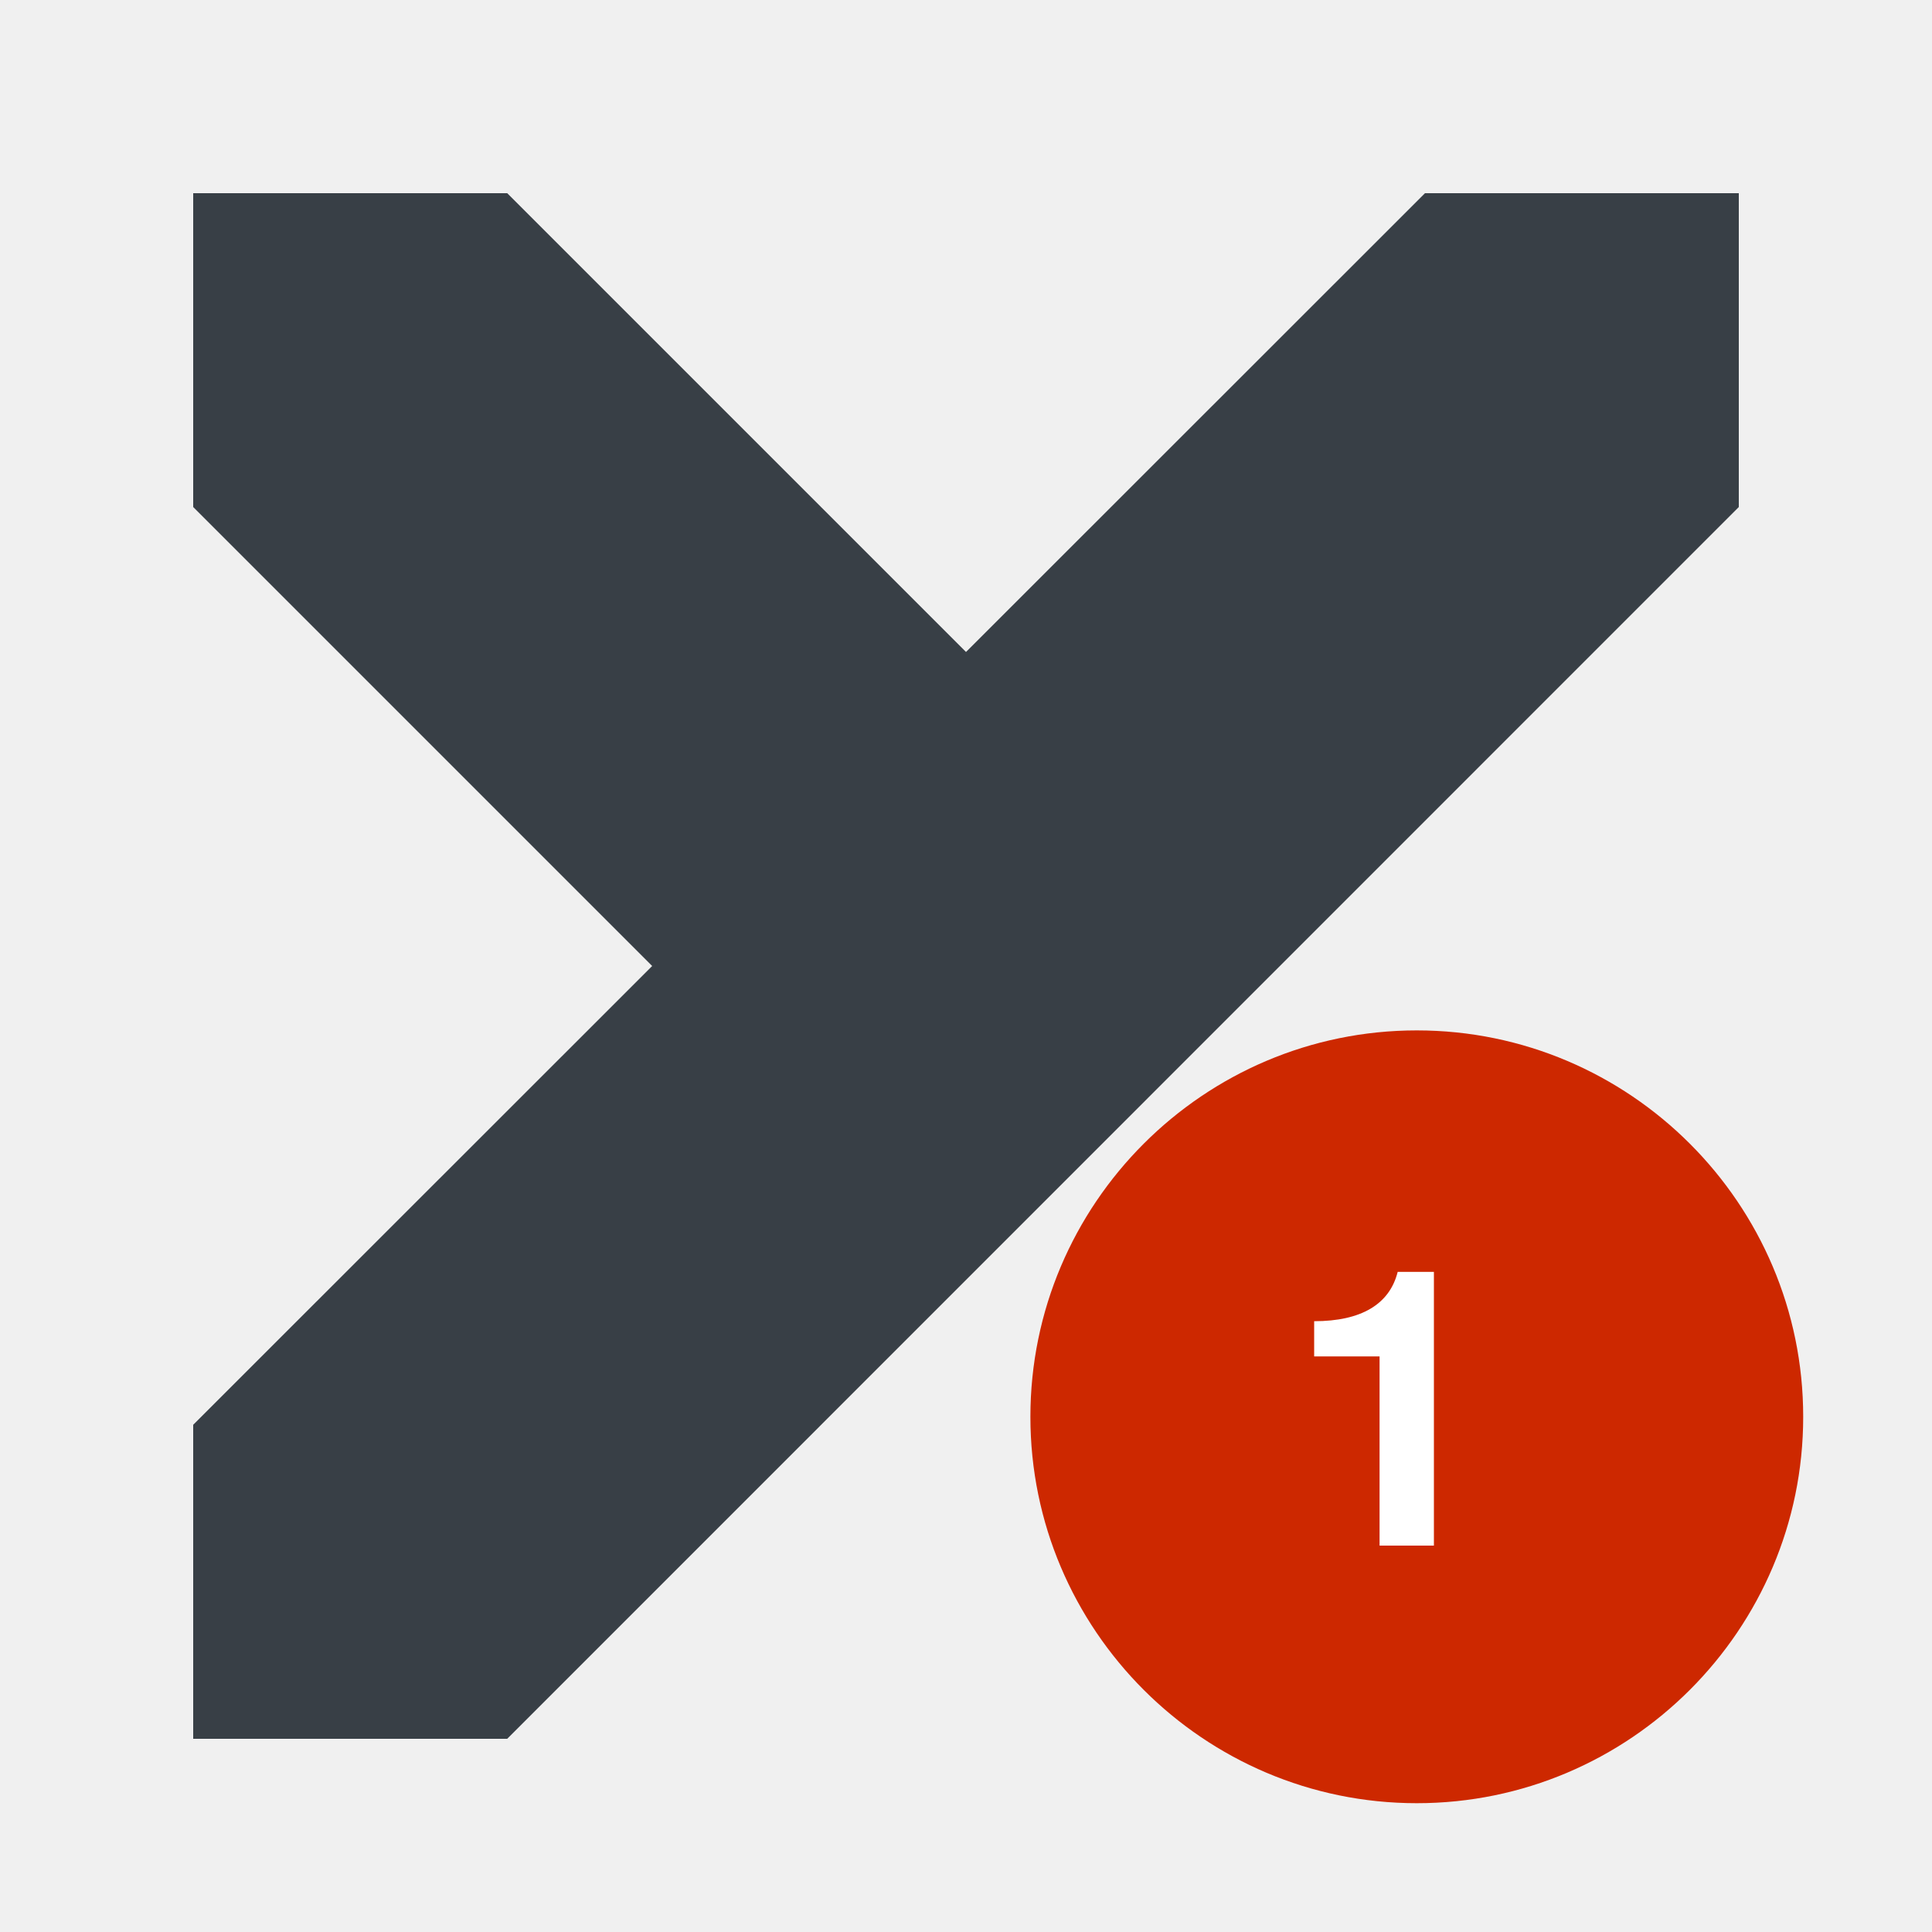
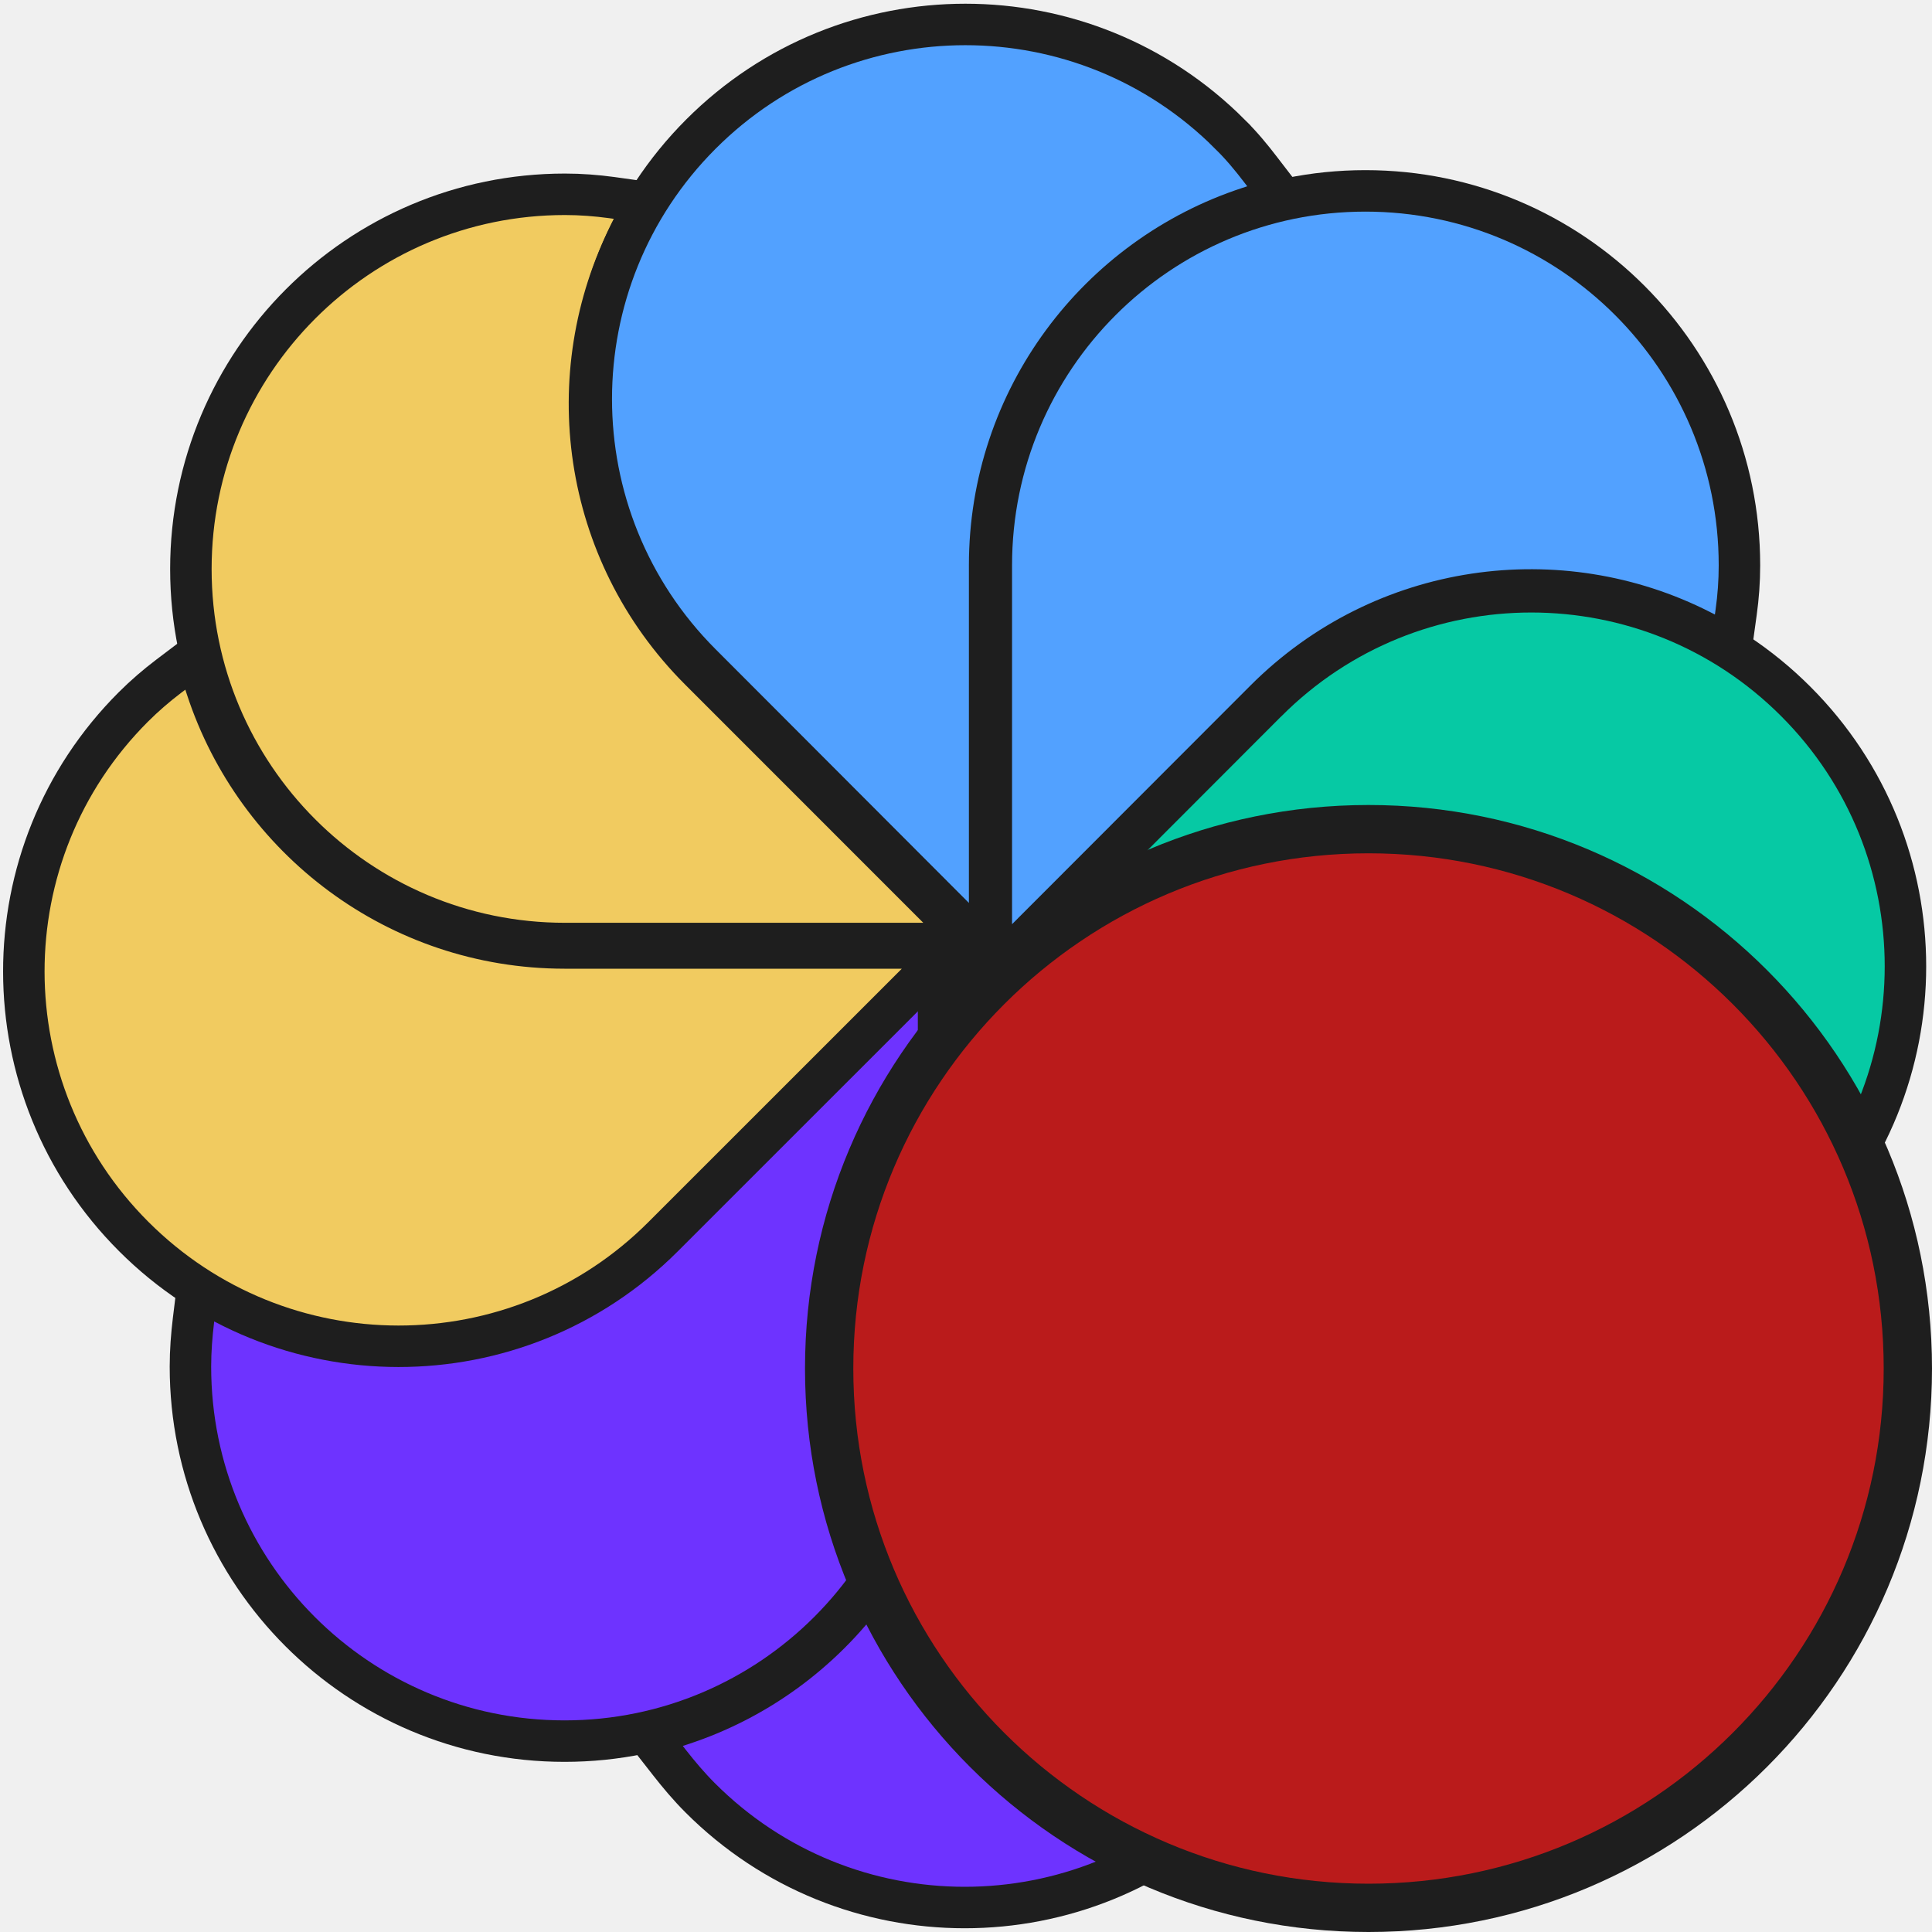
- <svg xmlns="http://www.w3.org/2000/svg" width="30px" height="30px" viewBox="0 0 30 30" version="1.1">
-   <defs />
-   <g id="notification-Mac" stroke="none" stroke-width="1" fill="none" fill-rule="evenodd">
-     <g id="notification_state" transform="translate(16, 16)">
-       <path d="M6,12 C2.692,12 0,9.307 0,6 C0,2.692 2.692,0 6,0 C9.307,0 12,2.692 12,6 C12,9.307 9.307,12 6,12 Z" id="Shape" fill="#CD2800" fill-rule="nonzero" />
-       <text id="number" font-family="Helvetica-Bold, Helvetica" font-size="6" font-weight="bold" fill="#FFFFFF">
-         <tspan x="4" y="8">1</tspan>
-       </text>
-     </g>
-     <g id="NUXEO-X" transform="translate(3, 3)" fill="#383F46" fill-rule="nonzero">
-       <polygon id="Combined-Shape" points="0 4.873 7.127 12 0 19.124 0 24 4.876 24 24 4.873 24 0 19.127 0 12 7.124 4.876 0 0 0" />
+ <svg xmlns="http://www.w3.org/2000/svg" width="30" height="30" viewBox="0 0 30 30" fill="none">
+   <g clip-path="url(#clip0_90_55)">
+     <g clip-path="url(#clip1_90_55)">
+       <path d="M15.114 14.651L14.466 14.003L10.862 10.398L10.862 10.398C9.028 8.561 8.672 5.813 9.785 3.616L10.025 3.142L9.498 3.068C9.261 3.036 9.019 3.017 8.772 3.017C5.563 3.017 2.964 5.625 2.964 8.836C2.964 12.047 5.564 14.651 8.772 14.651H15.114Z" fill="#F1CB60" stroke="#1E1E1E" stroke-width="0.644" />
+       <path d="M15.367 8.779C15.367 6.184 17.054 3.989 19.39 3.224L19.9 3.057L19.573 2.632C19.433 2.449 19.279 2.261 19.098 2.084L19.098 2.083C16.83 -0.188 13.151 -0.188 10.883 2.083C8.614 4.355 8.614 8.037 10.883 10.308L10.893 10.318L14.718 14.149L15.367 14.798V8.779Z" fill="#52A1FF" stroke="#1E1E1E" stroke-width="0.644" />
+       <path d="M16.042 14.479L19.646 10.871C21.48 9.037 24.225 8.679 26.41 9.792L26.886 10.034L26.959 9.506C26.992 9.269 27.01 9.026 27.01 8.779C27.01 5.567 24.41 2.964 21.202 2.964C17.993 2.964 15.393 5.567 15.393 8.779V15.129L16.042 14.479Z" fill="#52A1FF" stroke="#1E1E1E" stroke-width="0.644" />
+       <path d="M27.339 19.593C27.503 19.466 27.663 19.331 27.817 19.184L27.883 19.12L27.885 19.119L27.886 19.117C30.155 16.846 30.155 13.164 27.886 10.893C25.617 8.621 21.939 8.621 19.671 10.893L19.66 10.903L15.835 14.733L15.188 15.381H21.198C23.786 15.381 25.982 17.07 26.746 19.41L26.913 19.921L27.339 19.593Z" fill="#06C9A4" stroke="#1E1E1E" stroke-width="0.644" />
+       <path d="M21.198 27.046C24.407 27.046 27.007 24.439 27.007 21.228C27.007 18.016 24.407 15.412 21.198 15.412H14.857L15.505 16.061L19.109 19.669C20.939 21.502 21.298 24.251 20.186 26.447L19.945 26.922L20.472 26.995C20.709 27.028 20.951 27.046 21.198 27.046Z" fill="#06C9A4" stroke="#1E1E1E" stroke-width="0.644" />
+       <path d="M10.872 27.916C13.141 30.188 16.819 30.188 19.088 27.916C21.356 25.645 21.357 21.963 19.088 19.695L19.078 19.685L15.252 15.854L14.604 15.205V21.224C14.604 23.816 12.917 26.015 10.581 26.779L10.066 26.948L10.4 27.375C10.541 27.555 10.698 27.742 10.872 27.916Z" fill="#6E33FF" stroke="#1E1E1E" stroke-width="0.644" />
+       <path d="M8.766 27.036C11.974 27.036 14.574 24.433 14.574 21.221V15.409V14.868L13.922 15.521L10.481 18.966L10.478 18.969L10.475 18.972L10.327 19.127C8.492 20.963 5.742 21.324 3.553 20.211L3.07 19.966L3.004 20.503C2.976 20.736 2.957 20.974 2.957 21.221C2.957 24.433 5.557 27.036 8.766 27.036Z" fill="#6E33FF" stroke="#1E1E1E" stroke-width="0.644" />
+       <path d="M14.952 14.525C15.241 14.525 15.475 14.738 15.475 15C15.475 15.262 15.241 15.475 14.952 15.475C14.664 15.475 14.43 15.262 14.43 15C14.43 14.738 14.664 14.525 14.952 14.525Z" fill="#1E1E1E" />
+       <path d="M14.78 14.721L13.863 14.72L8.765 14.72L8.765 14.72C6.17 14.718 3.975 13.026 3.209 10.686L3.043 10.18L2.619 10.501C2.428 10.646 2.244 10.804 2.069 10.979C-0.2 13.248 -0.195 16.929 2.076 19.2C4.347 21.471 8.027 21.474 10.295 19.205L14.78 14.721Z" fill="#F1CB60" stroke="#1E1E1E" stroke-width="0.644" />
+       <circle cx="21.25" cy="21.25" r="8.375" fill="#BA1B1B" stroke="#1E1E1E" stroke-width="0.75" />
    </g>
  </g>
+   <defs>
+     <clipPath id="clip0_90_55">
+       <rect width="30" height="30" rx="6" fill="white" />
+     </clipPath>
+     <clipPath id="clip1_90_55">
+       <rect width="30" height="30" fill="white" transform="matrix(1 0 0 -1 0 30)" />
+     </clipPath>
+   </defs>
</svg>
